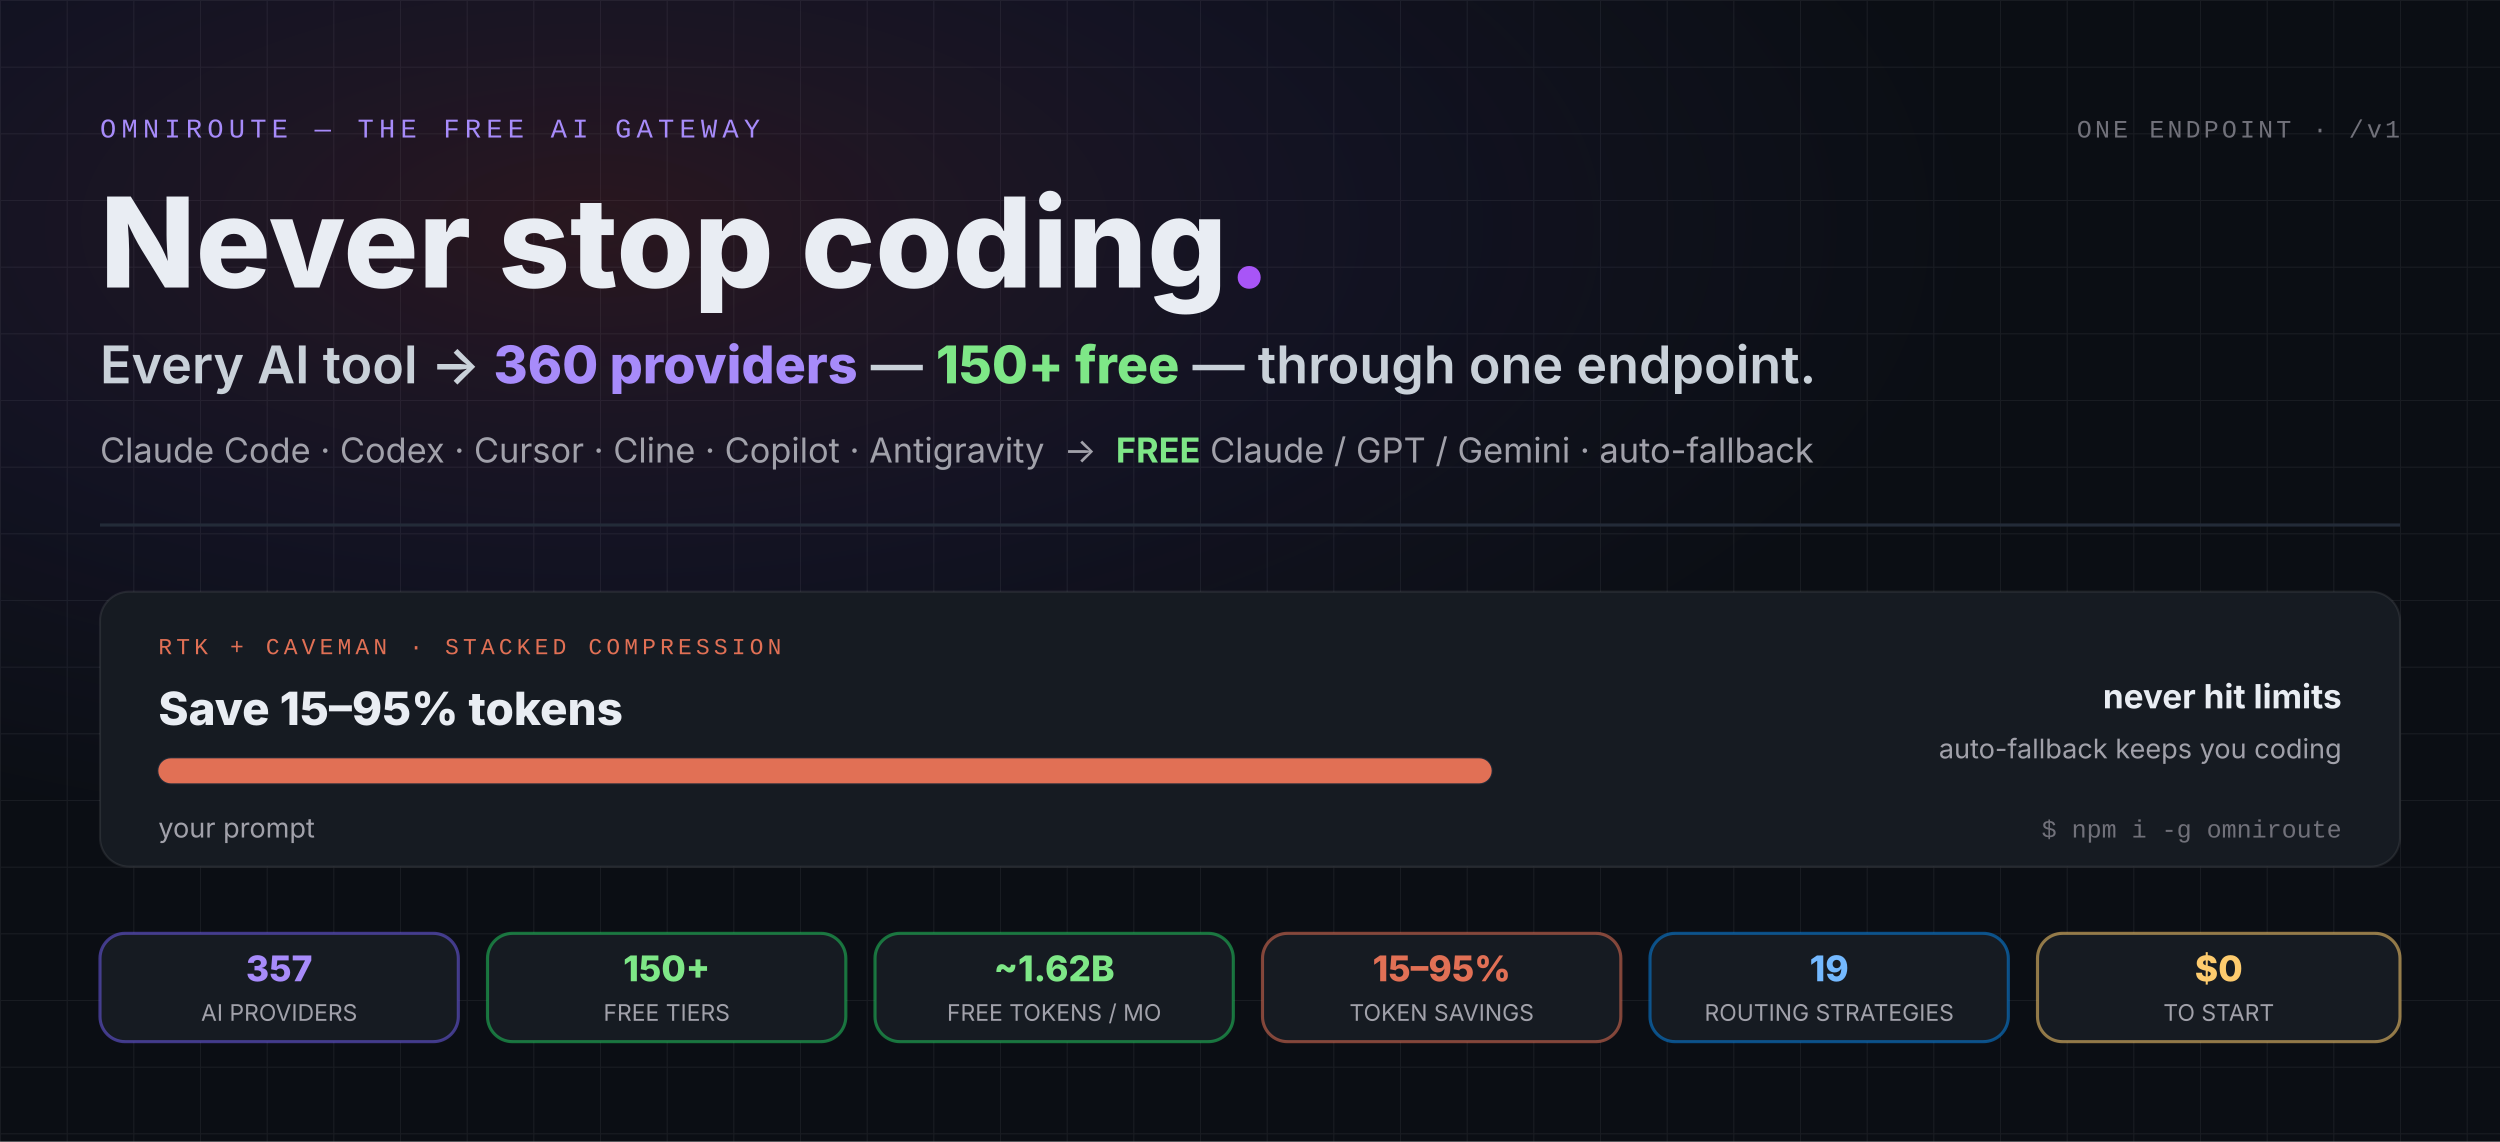
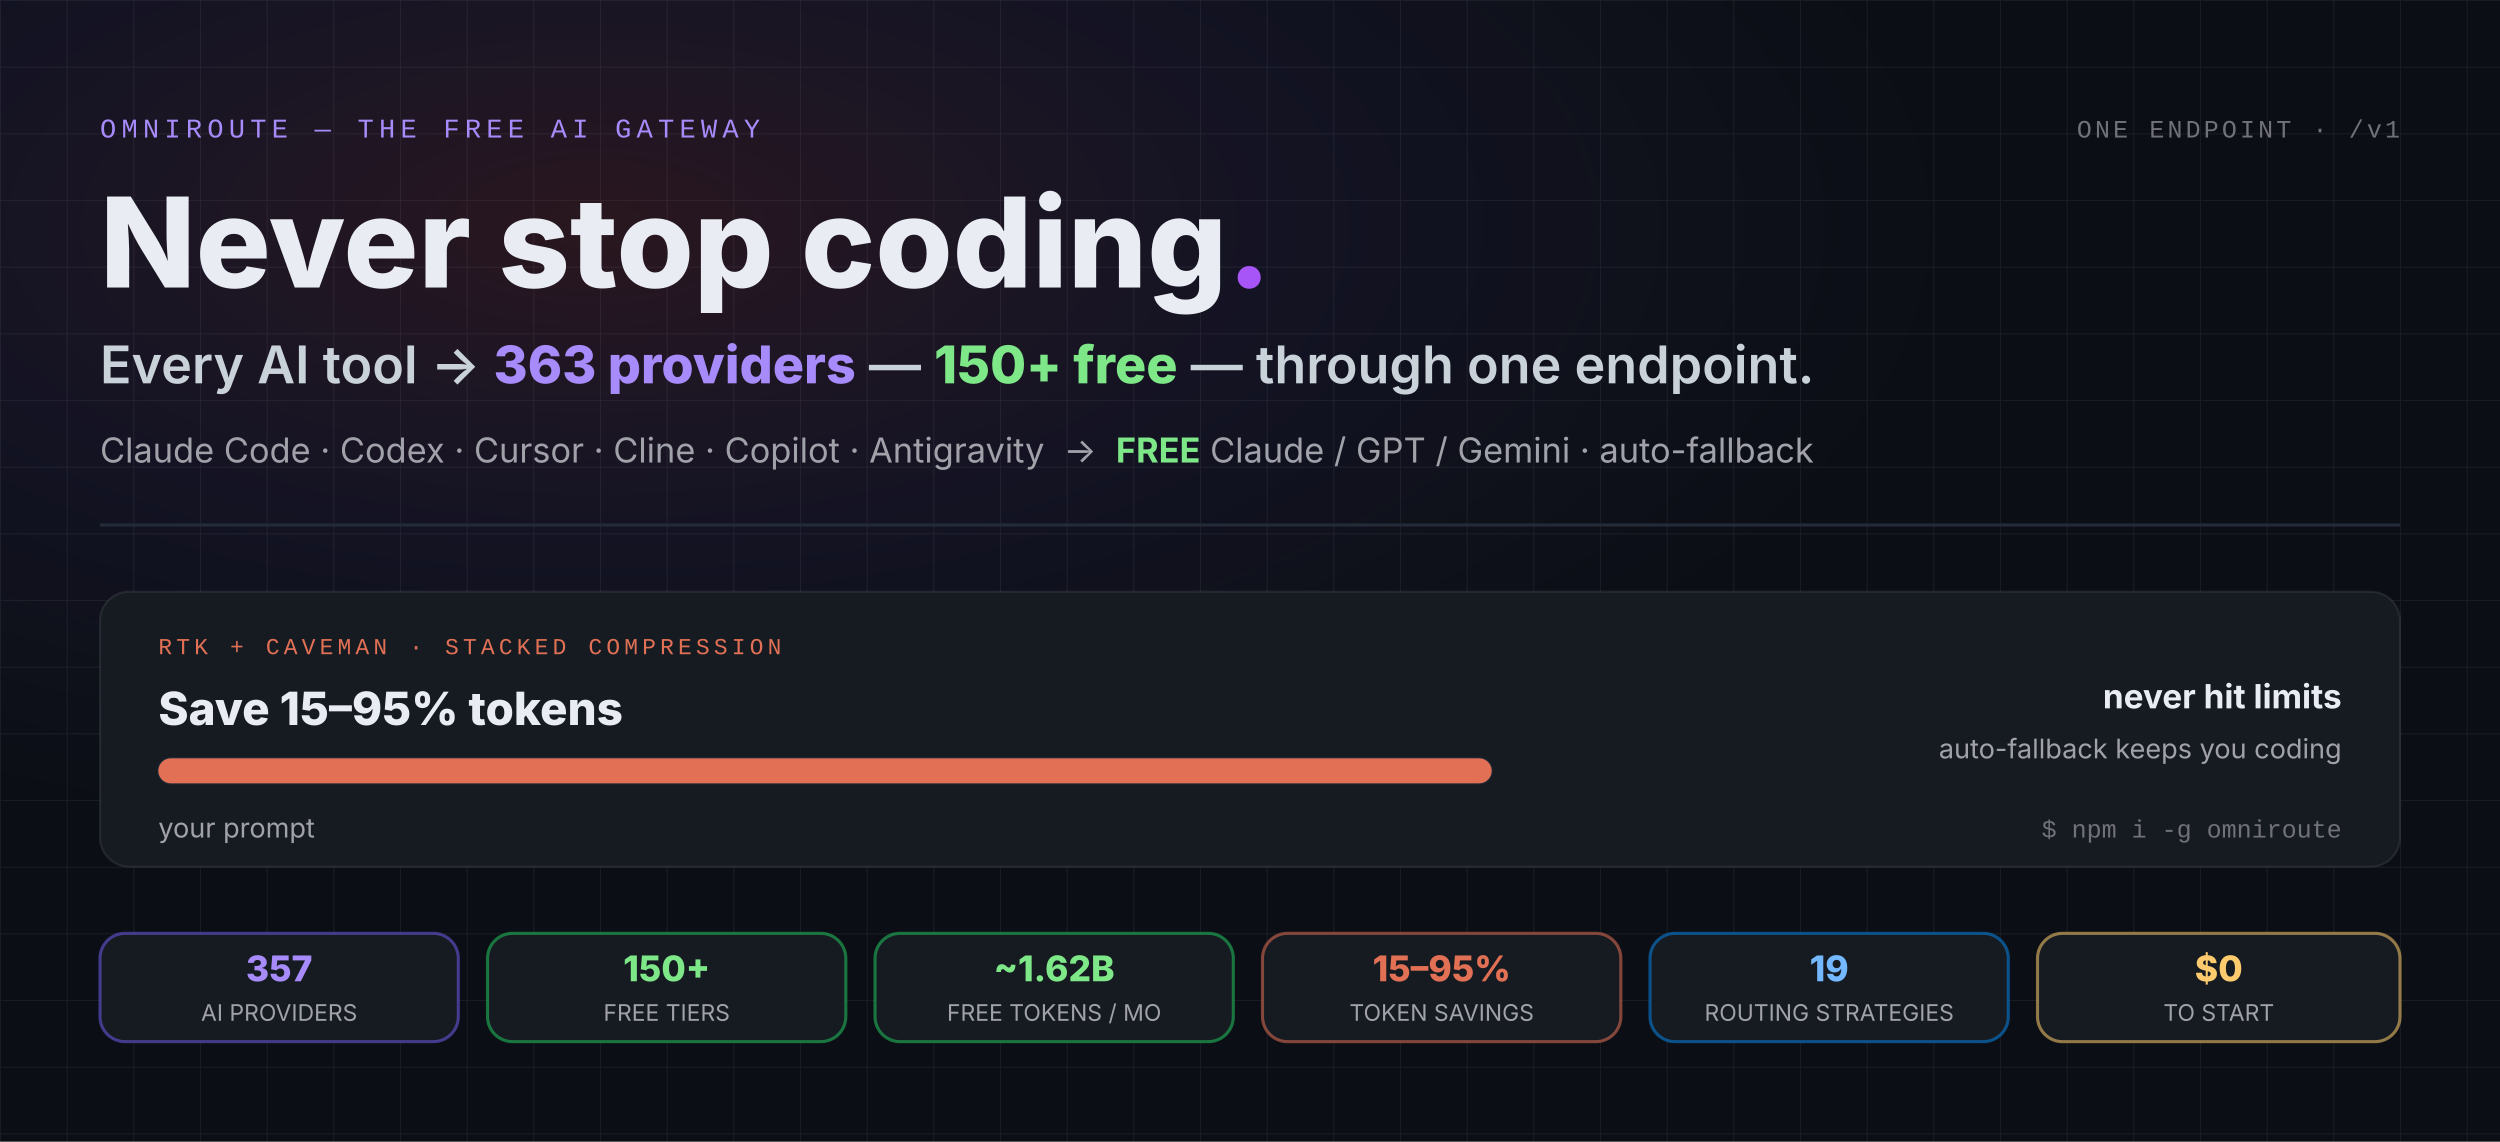
- <svg xmlns="http://www.w3.org/2000/svg" viewBox="0 0 1200 548" role="img" aria-label="OmniRoute hero: Never stop coding. Every AI tool to 360 providers — 150+ free — through one endpoint. Claude Code, Codex, Cursor, Cline, Copilot and Antigravity into free Claude, GPT and Gemini with auto-fallback. RTK + Caveman stacked compression saves 15 to 95 percent of tokens — about 89 percent average on tool-heavy sessions — so you never hit limits. Stats: 360 AI providers, 150+ free tiers, about 1.62B free tokens per month, 15 to 95 percent token savings, 20 routing strategies, zero dollars to start.">
+ <svg xmlns="http://www.w3.org/2000/svg" viewBox="0 0 1200 548" role="img" aria-label="OmniRoute hero: Never stop coding. Every AI tool to 363 providers — 150+ free — through one endpoint. Claude Code, Codex, Cursor, Cline, Copilot and Antigravity into free Claude, GPT and Gemini with auto-fallback. RTK + Caveman stacked compression saves 15 to 95 percent of tokens — about 89 percent average on tool-heavy sessions — so you never hit limits. Stats: 363 AI providers, 150+ free tiers, about 1.62B free tokens per month, 15 to 95 percent token savings, 20 routing strategies, zero dollars to start.">
  <defs>
    <pattern id="gridPaperH" width="32" height="32" patternUnits="userSpaceOnUse">
      <path d="M 32 0 L 0 0 0 32" fill="none" stroke="#ffffff" stroke-opacity="0.06" stroke-width="1" />
    </pattern>
    <radialGradient id="bgGlowH" cx="24%" cy="20%" r="55%">
      <stop offset="0%" stop-color="#e54d5e" stop-opacity="0.14" />
      <stop offset="55%" stop-color="#8b5cf6" stop-opacity="0.06" />
      <stop offset="100%" stop-color="#6366f1" stop-opacity="0" />
    </radialGradient>
    <linearGradient id="gradBrandH" x1="0" y1="0" x2="1" y2="1">
      <stop offset="0%" stop-color="#e54d5e" />
      <stop offset="100%" stop-color="#a855f7" />
    </linearGradient>
    <path id="dividerPathH" d="M 48,252 L 1152,252" />
  </defs>
  <rect width="1200" height="548" fill="#0b0e14" />
  <rect width="1200" height="548" fill="url(#gridPaperH)" />
  <rect width="1200" height="548" fill="url(#bgGlowH)" />
  <text x="48" y="66" font-family="Consolas, 'Courier New', monospace" font-size="13" letter-spacing="2.5" fill="#a78bfa">OMNIROUTE — THE FREE AI GATEWAY</text>
  <text x="1152" y="66" text-anchor="end" font-family="Consolas, 'Courier New', monospace" font-size="12" letter-spacing="1.5" fill="#71717a">ONE ENDPOINT · /v1</text>
  <text x="48" y="138" font-family="Inter, 'Segoe UI', Arial, Helvetica, system-ui, sans-serif" font-size="60" font-weight="800" fill="#e9edf3">Never stop coding<tspan fill="#a855f7">.</tspan>
  </text>
-   <text x="48" y="184" font-family="Inter, 'Segoe UI', Arial, Helvetica, system-ui, sans-serif" font-size="25" font-weight="600" fill="#c9d1d9">Every AI tool → <tspan fill="#a78bfa" font-weight="800">360 providers</tspan> — <tspan fill="#7ee787" font-weight="800">150+ free</tspan> — through one endpoint.</text>
+   <text x="48" y="184" font-family="Inter, 'Segoe UI', Arial, Helvetica, system-ui, sans-serif" font-size="25" font-weight="600" fill="#c9d1d9">Every AI tool → <tspan fill="#a78bfa" font-weight="800">363 providers</tspan> — <tspan fill="#7ee787" font-weight="800">150+ free</tspan> — through one endpoint.</text>
  <text x="48" y="222" font-family="Inter, 'Segoe UI', Arial, Helvetica, system-ui, sans-serif" font-size="16.5" fill="#a1a1aa">Claude Code · Codex · Cursor · Cline · Copilot · Antigravity  →  <tspan fill="#7ee787" font-weight="700">FREE</tspan> Claude / GPT / Gemini · auto-fallback</text>
  <line x1="48" y1="252" x2="1152" y2="252" stroke="#232b38" stroke-width="1.5" />
  <circle r="4" fill="url(#gradBrandH)" opacity="0">
    <animateMotion dur="6s" repeatCount="indefinite" keyPoints="0;1" keyTimes="0;1" calcMode="linear">
      <mpath href="#dividerPathH" />
    </animateMotion>
    <animate attributeName="opacity" values="0;0.9;0.9;0" keyTimes="0;0.08;0.6;0.75" dur="6s" repeatCount="indefinite" />
  </circle>
  <g>
    <rect x="48" y="284" width="1104" height="132" rx="14" fill="#161b22" stroke="#ffffff" stroke-opacity="0.08" stroke-width="1" />
    <text x="76" y="314" font-family="Consolas, 'Courier New', monospace" font-size="11" letter-spacing="2" fill="#e17055">RTK + CAVEMAN · STACKED COMPRESSION</text>
    <text x="76" y="348" font-family="Inter, 'Segoe UI', Arial, Helvetica, system-ui, sans-serif" font-size="22" font-weight="800" fill="#e9edf3">Save 15–95% tokens</text>
    <rect x="76" y="364" width="640" height="12" rx="6" fill="#0b0e14" stroke="#232b38" stroke-width="1" />
    <rect x="76" y="364" width="640" height="12" rx="6" fill="#e17055">
      <animate attributeName="width" values="640;640;70;70;640" keyTimes="0;0.12;0.5;0.88;1" dur="8s" repeatCount="indefinite" calcMode="spline" keySplines="0.4 0 0.2 1;0.4 0 0.2 1;0.4 0 0.2 1;0.4 0 0.2 1" />
    </rect>
    <text x="76" y="402" font-family="Inter, 'Segoe UI', Arial, Helvetica, system-ui, sans-serif" font-size="13" fill="#a1a1aa">your prompt
      <animate attributeName="opacity" values="1;1;0;0;1" keyTimes="0;0.12;0.35;0.88;1" dur="8s" repeatCount="indefinite" calcMode="discrete" />
    </text>
    <text x="76" y="402" font-family="Inter, 'Segoe UI', Arial, Helvetica, system-ui, sans-serif" font-size="13" font-weight="700" fill="#e17055" opacity="0">−89% avg on tool-heavy sessions
      <animate attributeName="opacity" values="0;0;1;1;0" keyTimes="0;0.35;0.36;0.88;1" dur="8s" repeatCount="indefinite" calcMode="discrete" />
    </text>
    <text x="1124" y="340" text-anchor="end" font-family="Inter, 'Segoe UI', Arial, Helvetica, system-ui, sans-serif" font-size="16" font-weight="700" fill="#e9edf3">never hit limits</text>
    <text x="1124" y="364" text-anchor="end" font-family="Inter, 'Segoe UI', Arial, Helvetica, system-ui, sans-serif" font-size="13" fill="#a1a1aa">auto-fallback keeps you coding</text>
    <text x="1124" y="402" text-anchor="end" font-family="Consolas, 'Courier New', monospace" font-size="12" fill="#71717a">$ npm i -g omniroute</text>
  </g>
  <g font-family="Inter, 'Segoe UI', Arial, Helvetica, system-ui, sans-serif" text-anchor="middle">
    <rect x="48" y="448" width="172" height="52" rx="12" fill="#161b22" stroke="#6c5ce7" stroke-opacity="0.55" stroke-width="1.5" />
    <text x="134" y="471" font-size="17" font-weight="800" fill="#a78bfa">357</text>
    <text x="134" y="490" font-size="11" fill="#a1a1aa">AI PROVIDERS</text>
    <rect x="234" y="448" width="172" height="52" rx="12" fill="#161b22" stroke="#22c55e" stroke-opacity="0.55" stroke-width="1.5" />
    <text x="320" y="471" font-size="17" font-weight="800" fill="#7ee787">150+</text>
    <text x="320" y="490" font-size="11" fill="#a1a1aa">FREE TIERS</text>
    <rect x="420" y="448" width="172" height="52" rx="12" fill="#161b22" stroke="#22c55e" stroke-opacity="0.55" stroke-width="1.5" />
    <text x="506" y="471" font-size="17" font-weight="800" fill="#7ee787">~1.62B</text>
    <text x="506" y="490" font-size="11" fill="#a1a1aa">FREE TOKENS / MO</text>
    <rect x="606" y="448" width="172" height="52" rx="12" fill="#161b22" stroke="#e17055" stroke-opacity="0.55" stroke-width="1.5" />
    <text x="692" y="471" font-size="17" font-weight="800" fill="#e17055">15–95%</text>
    <text x="692" y="490" font-size="11" fill="#a1a1aa">TOKEN SAVINGS</text>
    <rect x="792" y="448" width="172" height="52" rx="12" fill="#161b22" stroke="#0984e3" stroke-opacity="0.55" stroke-width="1.5" />
    <text x="878" y="471" font-size="17" font-weight="800" fill="#74b9ff">19</text>
    <text x="878" y="490" font-size="11" fill="#a1a1aa">ROUTING STRATEGIES</text>
    <rect x="978" y="448" width="174" height="52" rx="12" fill="#161b22" stroke="#fdcb6e" stroke-opacity="0.55" stroke-width="1.5" />
    <text x="1065" y="471" font-size="17" font-weight="800" fill="#fdcb6e">$0</text>
    <text x="1065" y="490" font-size="11" fill="#a1a1aa">TO START</text>
  </g>
</svg>
